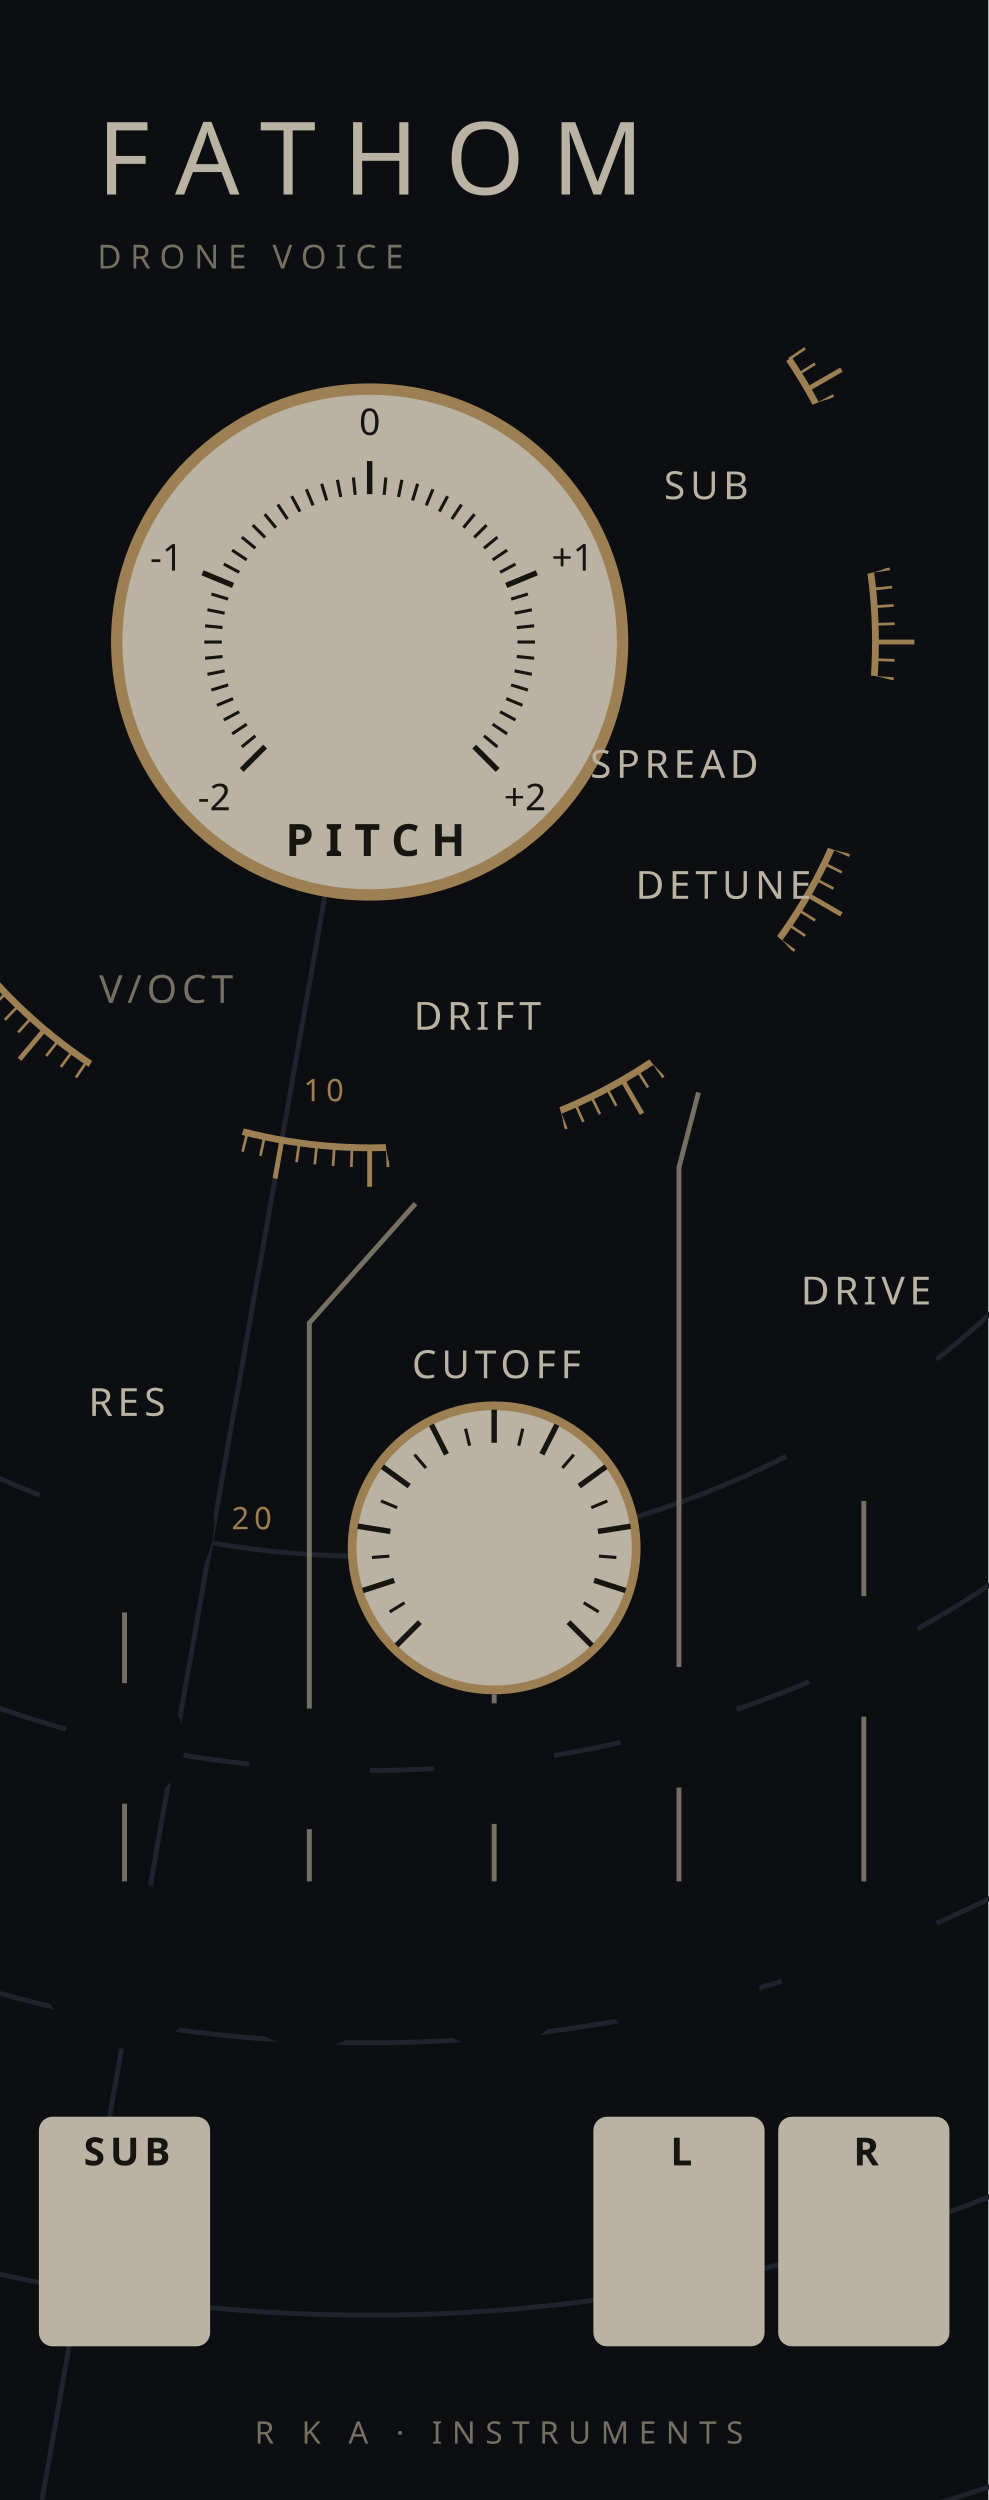
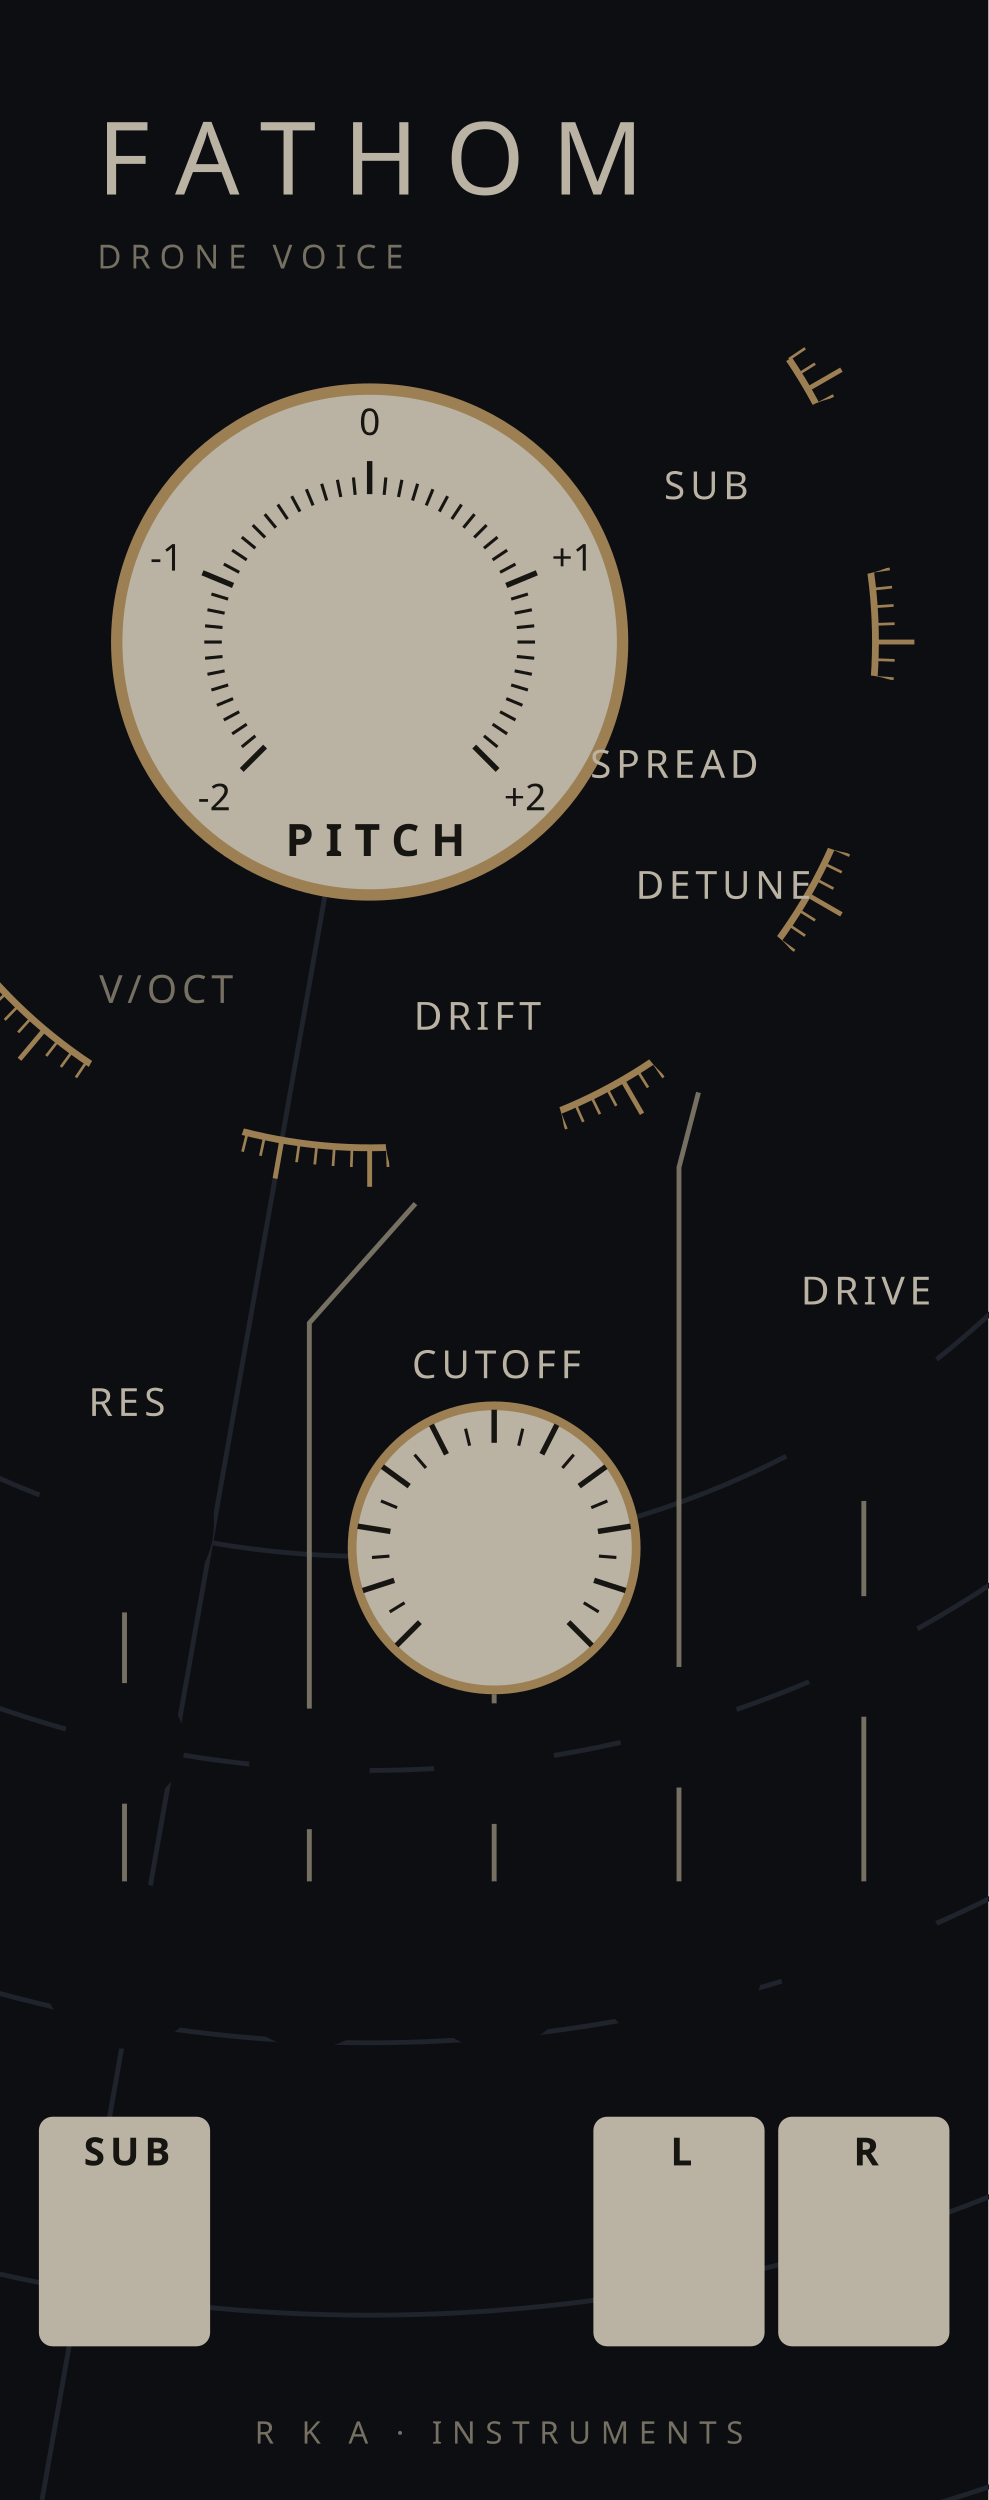
<svg xmlns="http://www.w3.org/2000/svg" width="50.80mm" height="128.5mm" viewBox="0 0 50.80 128.5">
  <rect width="50.80" height="128.5" fill="#0d0e12" />
  <circle cx="19" cy="33" r="47" fill="none" stroke="#1e232c" stroke-width="0.25" />
  <circle cx="19" cy="33" r="58" fill="none" stroke="#1e232c" stroke-width="0.25" />
  <circle cx="19" cy="33" r="72" fill="none" stroke="#1e232c" stroke-width="0.25" />
  <circle cx="19" cy="33" r="86" fill="none" stroke="#1e232c" stroke-width="0.25" />
  <circle cx="19" cy="33" r="100" fill="none" stroke="#1e232c" stroke-width="0.25" />
  <path d="M19 33L2.16 128.5" fill="none" stroke="#1e232c" stroke-width="0.25" />
  <path d="M-0.917 49.712A26 26 0 0 0 40.555 18.461" fill="none" stroke="#9c7f52" stroke-width="0.35" />
  <path d="M-0.322 50.397L-1.065 51.067 M0.297 51.061L-0.422 51.756 M0.939 51.703L0.244 52.422 M1.603 52.322L0.933 53.065 M2.993 53.488L2.377 54.276 M3.718 54.034L3.13 54.843 M4.461 54.555L3.902 55.384 M5.222 55.049L4.692 55.897 M6.794 55.957L6.324 56.84 M7.602 56.369L7.164 57.267 M8.425 56.752L8.018 57.666 M9.26 57.107L8.886 58.034 M10.966 57.727L10.657 58.679 M11.833 57.993L11.558 58.954 M12.71 58.228L12.468 59.198 M13.594 58.432L13.386 59.41 M15.381 58.747L15.242 59.737 M16.282 58.858L16.178 59.852 M17.186 58.937L17.117 59.934 M18.093 58.984L18.058 59.984 M19.907 58.984L19.942 59.984 M20.814 58.937L20.883 59.934 M21.718 58.858L21.822 59.852 M22.619 58.747L22.758 59.737 M24.406 58.432L24.614 59.41 M25.29 58.228L25.532 59.198 M26.167 57.993L26.442 58.954 M27.034 57.727L27.343 58.679 M28.74 57.107L29.114 58.034 M29.575 56.752L29.982 57.666 M30.398 56.369L30.836 57.267 M31.206 55.957L31.676 56.84 M32.778 55.049L33.308 55.897 M33.539 54.555L34.098 55.384 M34.282 54.034L34.87 54.843 M35.007 53.488L35.623 54.276 M36.397 52.322L37.067 53.065 M37.061 51.703L37.756 52.422 M37.703 51.061L38.422 51.756 M38.322 50.397L39.065 51.067 M39.488 49.007L40.276 49.623 M40.034 48.282L40.843 48.87 M40.555 47.539L41.384 48.098 M41.049 46.778L41.897 47.308 M41.957 45.206L42.84 45.676 M42.369 44.398L43.267 44.836 M42.752 43.575L43.666 43.982 M43.107 42.74L44.034 43.114 M43.727 41.034L44.679 41.343 M43.993 40.167L44.954 40.442 M44.228 39.29L45.198 39.532 M44.432 38.406L45.41 38.614 M44.747 36.619L45.737 36.758 M44.858 35.718L45.852 35.822 M44.937 34.814L45.934 34.883 M44.984 33.907L45.984 33.942 M44.984 32.093L45.984 32.058 M44.937 31.186L45.934 31.117 M44.858 30.282L45.852 30.178 M44.747 29.381L45.737 29.242 M44.432 27.594L45.41 27.386 M44.228 26.71L45.198 26.468 M43.993 25.833L44.954 25.558 M43.727 24.966L44.679 24.657 M43.107 23.26L44.034 22.886 M42.752 22.425L43.666 22.018 M42.369 21.602L43.267 21.164 M41.957 20.794L42.84 20.324 M41.049 19.222L41.897 18.692 M40.555 18.461L41.384 17.902" fill="none" stroke="#9c7f52" stroke-width="0.14" />
  <path d="M-0.917 49.712L-2.449 50.998 M2.288 52.917L1.002 54.449 M6 55.517L5 57.249 M10.107 57.432L9.423 59.311 M14.485 58.605L14.138 60.575 M19 59L19 61 M23.515 58.605L23.862 60.575 M27.893 57.432L28.577 59.311 M32 55.517L33 57.249 M35.712 52.917L36.998 54.449 M38.917 49.712L40.449 50.998 M41.517 46L43.249 47 M43.432 41.893L45.311 42.577 M44.605 37.515L46.575 37.862 M45 33L47 33 M44.605 28.485L46.575 28.138 M43.432 24.107L45.311 23.423 M41.517 20L43.249 19" fill="none" stroke="#9c7f52" stroke-width="0.25" />
  <path d="M17.4 33L20.6 33 M19 31.4L19 34.6" fill="none" stroke="#9c7f52" stroke-width="0.2" />
  <circle cx="19" cy="33" r="0.8" fill="none" stroke="#9c7f52" stroke-width="0.2" />
  <path d="M6.4 97L6.4 89.61L6.4 82.58" fill="none" stroke="#757062" stroke-width="0.25" stroke-linejoin="round" />
  <path d="M25.4 97L25.4 90.65L25.4 87.085" fill="none" stroke="#757062" stroke-width="0.25" stroke-linejoin="round" />
  <path d="M44.4 97L44.4 85.14L44.4 76.85" fill="none" stroke="#757062" stroke-width="0.25" stroke-linejoin="round" />
  <path d="M15.9 97L15.9 90.92L15.9 68L21.553 61.643" fill="none" stroke="#757062" stroke-width="0.25" stroke-linejoin="round" />
  <path d="M34.9 97L34.9 88.78L34.9 60L35.977 55.861" fill="none" stroke="#757062" stroke-width="0.25" stroke-linejoin="round" />
  <circle cx="43.73" cy="24.97" r="4.6" fill="#0d0e12" />
  <circle cx="44.23" cy="39.29" r="4.6" fill="#0d0e12" />
  <circle cx="37.06" cy="51.7" r="4.6" fill="#0d0e12" />
  <circle cx="24.41" cy="58.43" r="4.6" fill="#0d0e12" />
  <circle cx="8.42" cy="56.75" r="4.3" fill="#0d0e12" />
  <circle cx="6.4" cy="78.28" r="4.6" fill="#0d0e12" />
  <circle cx="44.4" cy="72.55" r="4.6" fill="#0d0e12" />
  <circle cx="6.4" cy="89.61" r="3.1" fill="#0d0e12" />
  <circle cx="15.9" cy="90.92" r="3.1" fill="#0d0e12" />
  <circle cx="25.4" cy="90.65" r="3.1" fill="#0d0e12" />
  <circle cx="34.9" cy="88.78" r="3.1" fill="#0d0e12" />
  <circle cx="44.4" cy="85.14" r="3.1" fill="#0d0e12" />
  <circle cx="6.4" cy="101" r="4.3" fill="#0d0e12" />
  <circle cx="15.9" cy="101" r="4.3" fill="#0d0e12" />
  <circle cx="25.4" cy="101" r="4.3" fill="#0d0e12" />
  <circle cx="34.9" cy="101" r="4.3" fill="#0d0e12" />
  <circle cx="44.4" cy="101" r="4.3" fill="#0d0e12" />
  <circle cx="19" cy="33" r="13" fill="#bab3a3" stroke="#9c7f52" stroke-width="0.585" />
  <path d="M13.125 37.821L12.429 38.392 M12.681 37.222L11.933 37.722 M12.297 36.583L11.504 37.007 M11.979 35.908L11.147 36.253 M11.727 35.206L10.866 35.467 M11.546 34.483L10.663 34.658 M11.437 33.745L10.541 33.833 M11.4 33L10.5 33 M11.437 32.255L10.541 32.167 M11.546 31.517L10.663 31.342 M11.727 30.794L10.866 30.533 M12.297 29.417L11.504 28.993 M12.681 28.778L11.933 28.278 M13.125 28.179L12.429 27.608 M13.626 27.626L12.99 26.99 M14.179 27.125L13.608 26.429 M14.778 26.681L14.278 25.933 M15.417 26.297L14.993 25.504 M16.092 25.979L15.747 25.147 M16.794 25.727L16.533 24.866 M17.517 25.546L17.342 24.663 M18.255 25.437L18.167 24.541 M19.745 25.437L19.833 24.541 M20.483 25.546L20.658 24.663 M21.206 25.727L21.467 24.866 M21.908 25.979L22.253 25.147 M22.583 26.297L23.007 25.504 M23.222 26.681L23.722 25.933 M23.821 27.125L24.392 26.429 M24.374 27.626L25.01 26.99 M24.875 28.179L25.571 27.608 M25.319 28.778L26.067 28.278 M25.703 29.417L26.496 28.993 M26.273 30.794L27.134 30.533 M26.454 31.517L27.337 31.342 M26.563 32.255L27.459 32.167 M26.6 33L27.5 33 M26.563 33.745L27.459 33.833 M26.454 34.483L27.337 34.658 M26.273 35.206L27.134 35.467 M26.021 35.908L26.853 36.253 M25.703 36.583L26.496 37.007 M25.319 37.222L26.067 37.722 M24.875 37.821L25.571 38.392" fill="none" stroke="#161511" stroke-width="0.16" />
  <path d="M13.626 38.374L12.424 39.576 M11.979 30.092L10.408 29.441 M19 25.4L19 23.7 M26.021 30.092L27.592 29.441 M24.374 38.374L25.576 39.576" fill="none" stroke="#161511" stroke-width="0.28" />
  <circle cx="25.4" cy="79.56" r="7.3" fill="#bab3a3" stroke="#9c7f52" stroke-width="0.45" />
  <path d="M20.796 82.381L20.028 82.852 M20.017 79.984L19.119 80.054 M20.411 77.494L19.58 77.149 M21.893 75.454L21.308 74.769 M24.139 74.309L23.929 73.434 M26.661 74.309L26.871 73.434 M28.907 75.454L29.492 74.769 M30.389 77.494L31.22 77.149 M30.783 79.984L31.681 80.054 M30.004 82.381L30.772 82.852" fill="none" stroke="#161511" stroke-width="0.16" />
  <path d="M21.582 83.378L20.38 84.58 M20.264 81.229L18.647 81.754 M20.066 78.715L18.387 78.449 M21.031 76.386L19.656 75.387 M22.948 74.749L22.177 73.234 M25.4 74.16L25.4 72.46 M27.852 74.749L28.623 73.234 M29.769 76.386L31.144 75.387 M30.734 78.715L32.413 78.449 M30.536 81.229L32.153 81.754 M29.218 83.378L30.42 84.58" fill="none" stroke="#161511" stroke-width="0.28" />
  <rect x="2" y="108.8" width="8.8" height="11.8" rx="0.7" fill="#bab3a3" />
  <rect x="30.5" y="108.8" width="8.8" height="11.8" rx="0.7" fill="#bab3a3" />
  <rect x="40" y="108.8" width="8.8" height="11.8" rx="0.7" fill="#bab3a3" />
  <text x="5.00" y="10.00" font-family="D-DIN Condensed" font-size="5.2" font-weight="normal" letter-spacing="1.4" text-anchor="start" fill="#bab3a3">FATHOM</text>
  <text x="5.00" y="13.80" font-family="D-DIN Condensed" font-size="1.7" font-weight="normal" letter-spacing="0.45" text-anchor="start" fill="#757062">DRONE VOICE</text>
  <text x="11.01" y="41.65" font-family="D-DIN Condensed" font-size="1.9" font-weight="normal" letter-spacing="0" text-anchor="middle" fill="#161511">-2</text>
  <text x="8.56" y="29.33" font-family="D-DIN Condensed" font-size="1.9" font-weight="normal" letter-spacing="0" text-anchor="middle" fill="#161511">-1</text>
  <text x="19.00" y="22.36" font-family="D-DIN Condensed" font-size="1.9" font-weight="normal" letter-spacing="0" text-anchor="middle" fill="#161511">0</text>
  <text x="29.44" y="29.33" font-family="D-DIN Condensed" font-size="1.9" font-weight="normal" letter-spacing="0" text-anchor="middle" fill="#161511">+1</text>
  <text x="26.99" y="41.65" font-family="D-DIN Condensed" font-size="1.9" font-weight="normal" letter-spacing="0" text-anchor="middle" fill="#161511">+2</text>
  <text x="19.30" y="44.00" font-family="D-DIN Condensed" font-size="2.3" font-weight="bold" letter-spacing="0.6" text-anchor="middle" fill="#161511">PITCH</text>
  <text x="38.48" y="25.66" font-family="D-DIN Condensed" font-size="2" font-weight="normal" letter-spacing="0.25" text-anchor="end" fill="#bab3a3">SUB</text>
  <text x="38.98" y="39.98" font-family="D-DIN Condensed" font-size="2" font-weight="normal" letter-spacing="0.25" text-anchor="end" fill="#bab3a3">SPREAD</text>
  <text x="37.19" y="46.20" font-family="D-DIN Condensed" font-size="2" font-weight="normal" letter-spacing="0.25" text-anchor="middle" fill="#bab3a3">DETUNE</text>
  <text x="24.54" y="52.93" font-family="D-DIN Condensed" font-size="2" font-weight="normal" letter-spacing="0.25" text-anchor="middle" fill="#bab3a3">DRIFT</text>
  <text x="8.54" y="51.55" font-family="D-DIN Condensed" font-size="2" font-weight="normal" letter-spacing="0.25" text-anchor="middle" fill="#757062">V/OCT</text>
  <text x="6.53" y="72.78" font-family="D-DIN Condensed" font-size="2" font-weight="normal" letter-spacing="0.25" text-anchor="middle" fill="#bab3a3">RES</text>
  <text x="25.52" y="70.84" font-family="D-DIN Condensed" font-size="2" font-weight="normal" letter-spacing="0.25" text-anchor="middle" fill="#bab3a3">CUTOFF</text>
  <text x="44.52" y="67.05" font-family="D-DIN Condensed" font-size="2" font-weight="normal" letter-spacing="0.25" text-anchor="middle" fill="#bab3a3">DRIVE</text>
  <text x="6.53" y="111.30" font-family="D-DIN Condensed" font-size="2" font-weight="bold" letter-spacing="0.25" text-anchor="middle" fill="#161511">SUB</text>
  <text x="35.02" y="111.30" font-family="D-DIN Condensed" font-size="2" font-weight="bold" letter-spacing="0.25" text-anchor="middle" fill="#161511">L</text>
  <text x="44.52" y="111.30" font-family="D-DIN Condensed" font-size="2" font-weight="bold" letter-spacing="0.25" text-anchor="middle" fill="#161511">R</text>
-   <text x="15.60" y="56.60" font-family="D-DIN Condensed" font-size="1.6" font-weight="normal" letter-spacing="0.25" text-anchor="start" fill="#9c7f52">10</text>
-   <text x="11.90" y="78.60" font-family="D-DIN Condensed" font-size="1.6" font-weight="normal" letter-spacing="0.25" text-anchor="start" fill="#9c7f52">20</text>
  <text x="25.65" y="125.60" font-family="D-DIN Condensed" font-size="1.6" font-weight="normal" letter-spacing="0.5" text-anchor="middle" fill="#757062">R K A · INSTRUMENTS</text>
  <g id="components" style="display:none">
    <circle id="param-PITCH" cx="19.0" cy="33.0" r="1" fill="#ff0000" />
    <circle id="param-SUB" cx="43.73" cy="24.97" r="1" fill="#ff0000" />
    <circle id="param-SPREAD" cx="44.23" cy="39.29" r="1" fill="#ff0000" />
    <circle id="param-DETUNE" cx="37.06" cy="51.7" r="1" fill="#ff0000" />
    <circle id="param-DRIFT" cx="24.41" cy="58.43" r="1" fill="#ff0000" />
    <circle id="input-VOCT" cx="8.42" cy="56.75" r="1" fill="#00ff00" />
    <circle id="param-RES" cx="6.4" cy="78.28" r="1" fill="#ff0000" />
    <circle id="param-CUTOFF" cx="25.4" cy="79.56" r="1" fill="#ff0000" />
    <circle id="param-DRIVE" cx="44.4" cy="72.55" r="1" fill="#ff0000" />
    <circle id="param-RES_ATT" cx="6.4" cy="89.61" r="1" fill="#ff0000" />
    <circle id="param-DRIFT_ATT" cx="15.9" cy="90.92" r="1" fill="#ff0000" />
    <circle id="param-CUTOFF_ATT" cx="25.4" cy="90.65" r="1" fill="#ff0000" />
    <circle id="param-DETUNE_ATT" cx="34.9" cy="88.78" r="1" fill="#ff0000" />
    <circle id="param-DRIVE_ATT" cx="44.4" cy="85.14" r="1" fill="#ff0000" />
    <circle id="input-RES_CV" cx="6.4" cy="101.0" r="1" fill="#00ff00" />
    <circle id="input-DRIFT_CV" cx="15.9" cy="101.0" r="1" fill="#00ff00" />
    <circle id="input-CUTOFF_CV" cx="25.4" cy="101.0" r="1" fill="#00ff00" />
    <circle id="input-DETUNE_CV" cx="34.9" cy="101.0" r="1" fill="#00ff00" />
    <circle id="input-DRIVE_CV" cx="44.4" cy="101.0" r="1" fill="#00ff00" />
    <circle id="output-SUBOUT" cx="6.4" cy="116.0" r="1" fill="#0000ff" />
    <circle id="output-LEFT" cx="34.9" cy="116.0" r="1" fill="#0000ff" />
    <circle id="output-RIGHT" cx="44.4" cy="116.0" r="1" fill="#0000ff" />
  </g>
</svg>
